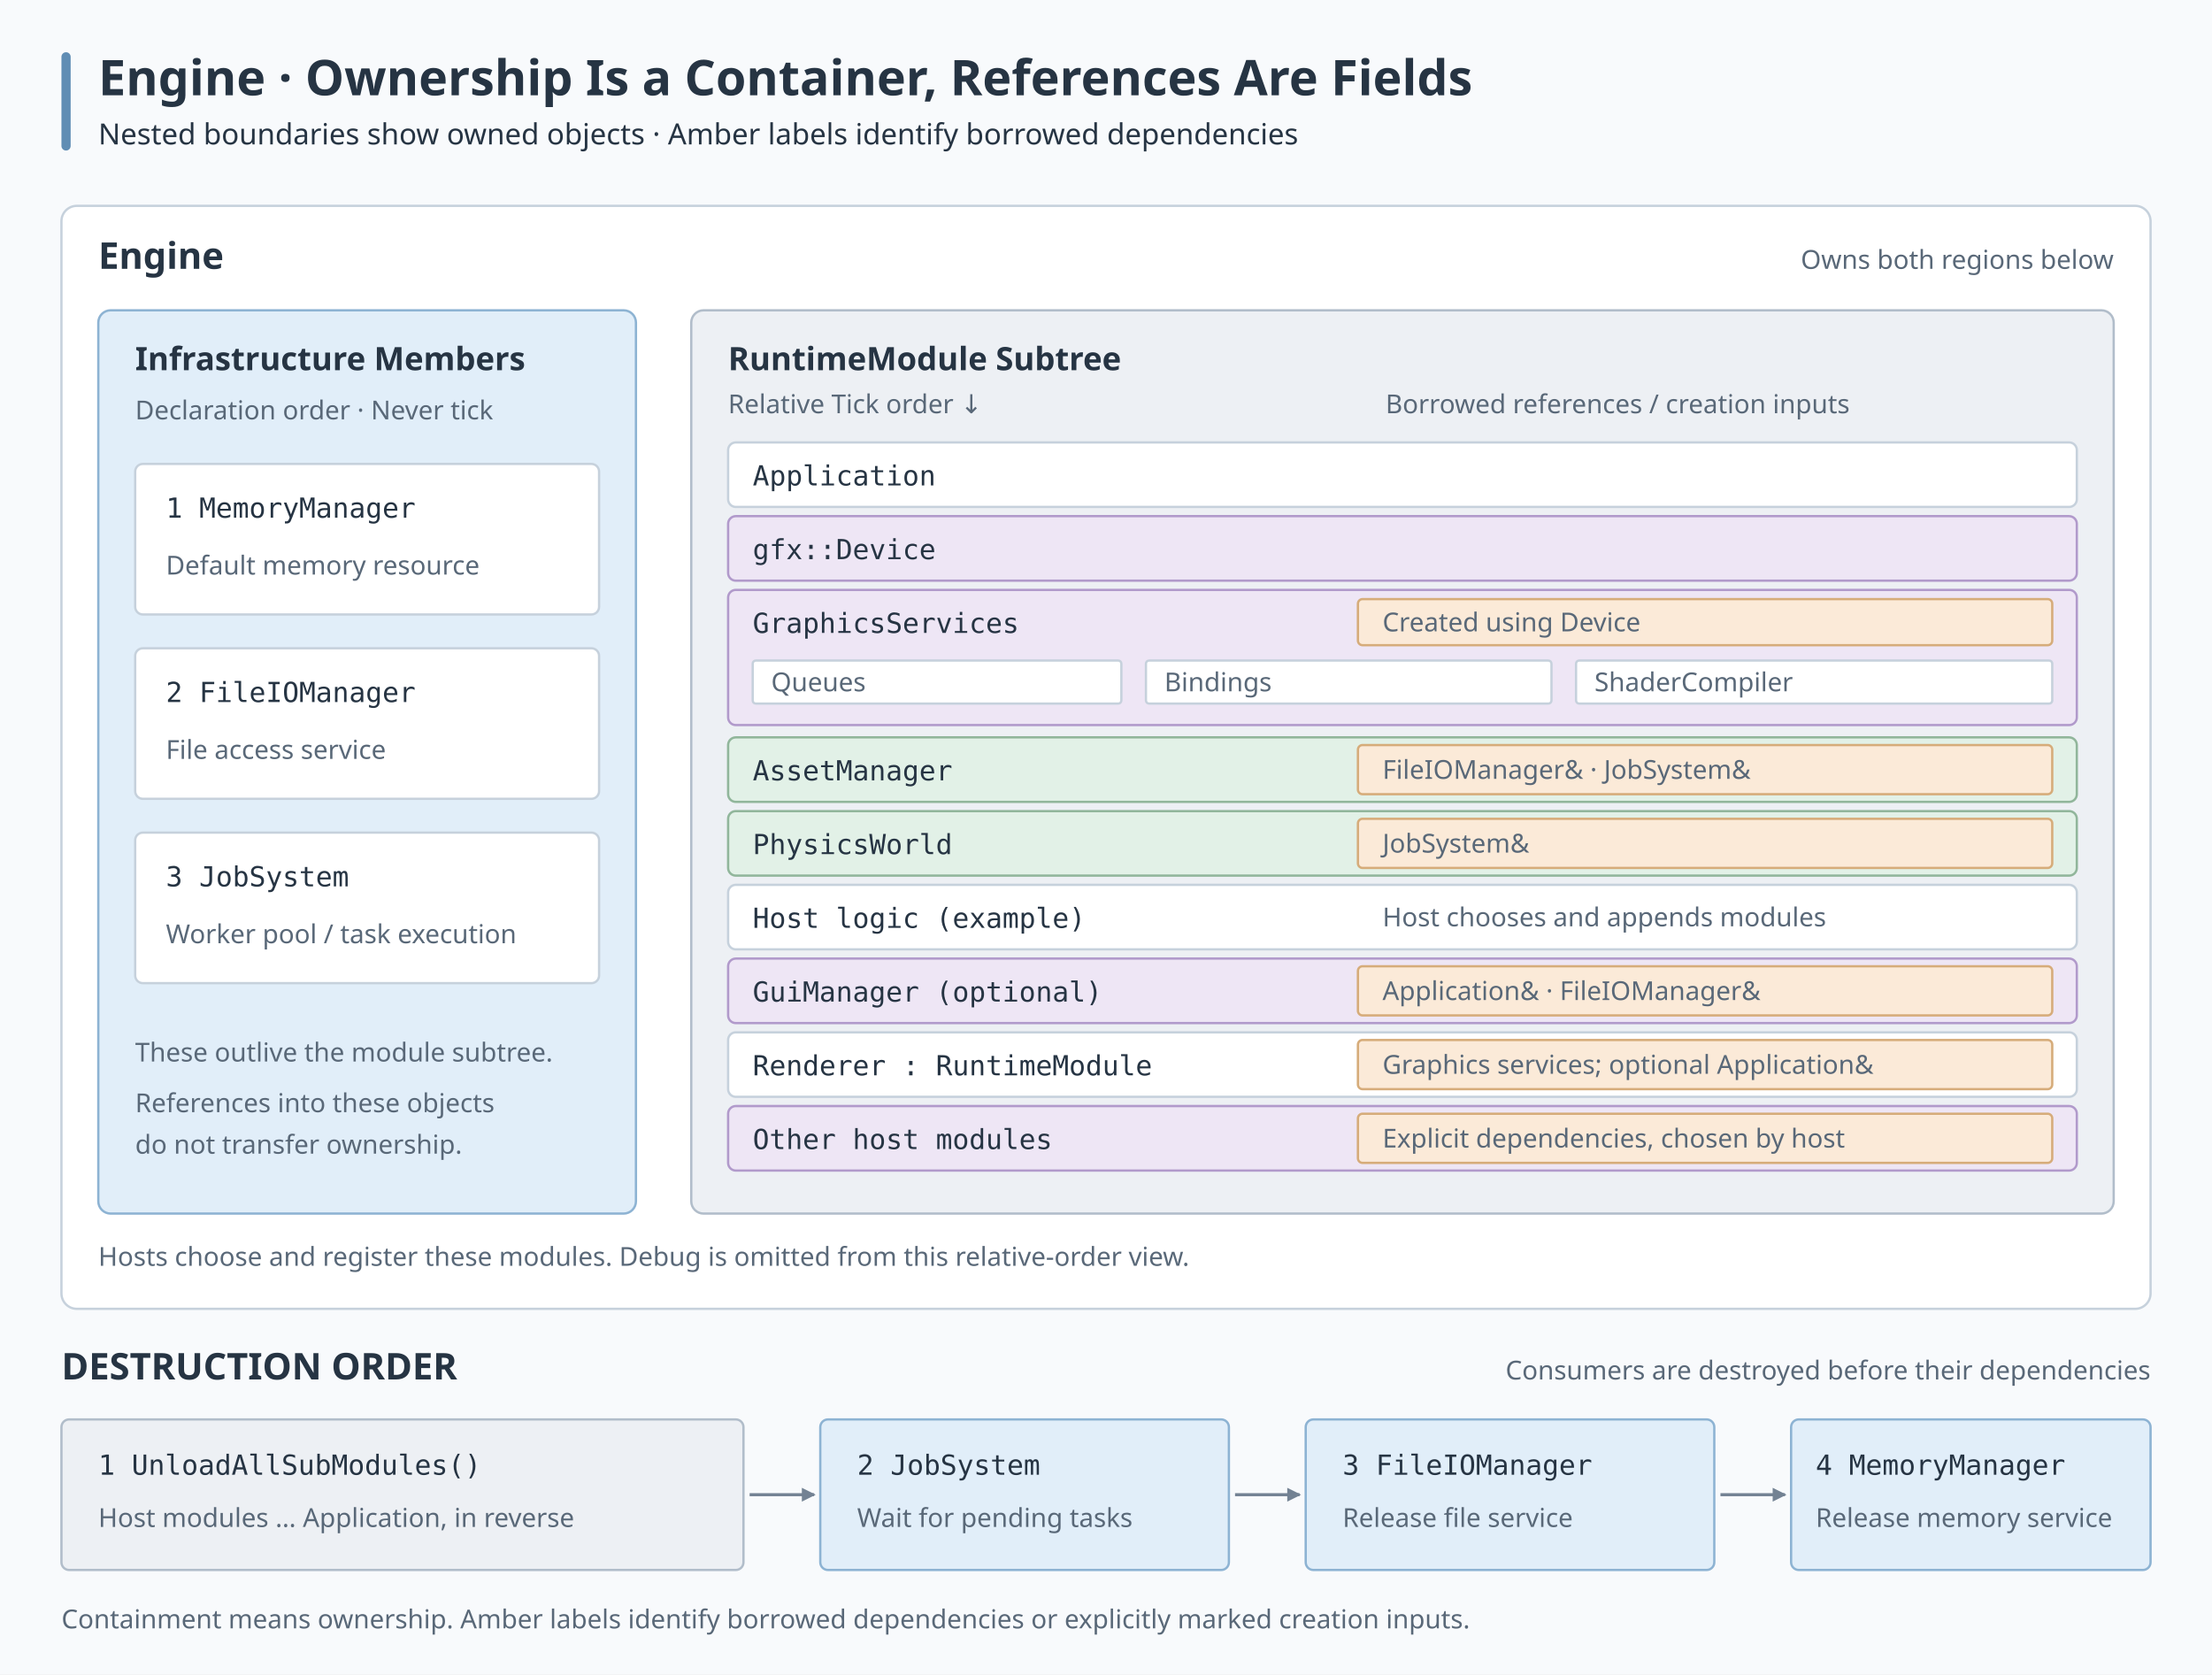
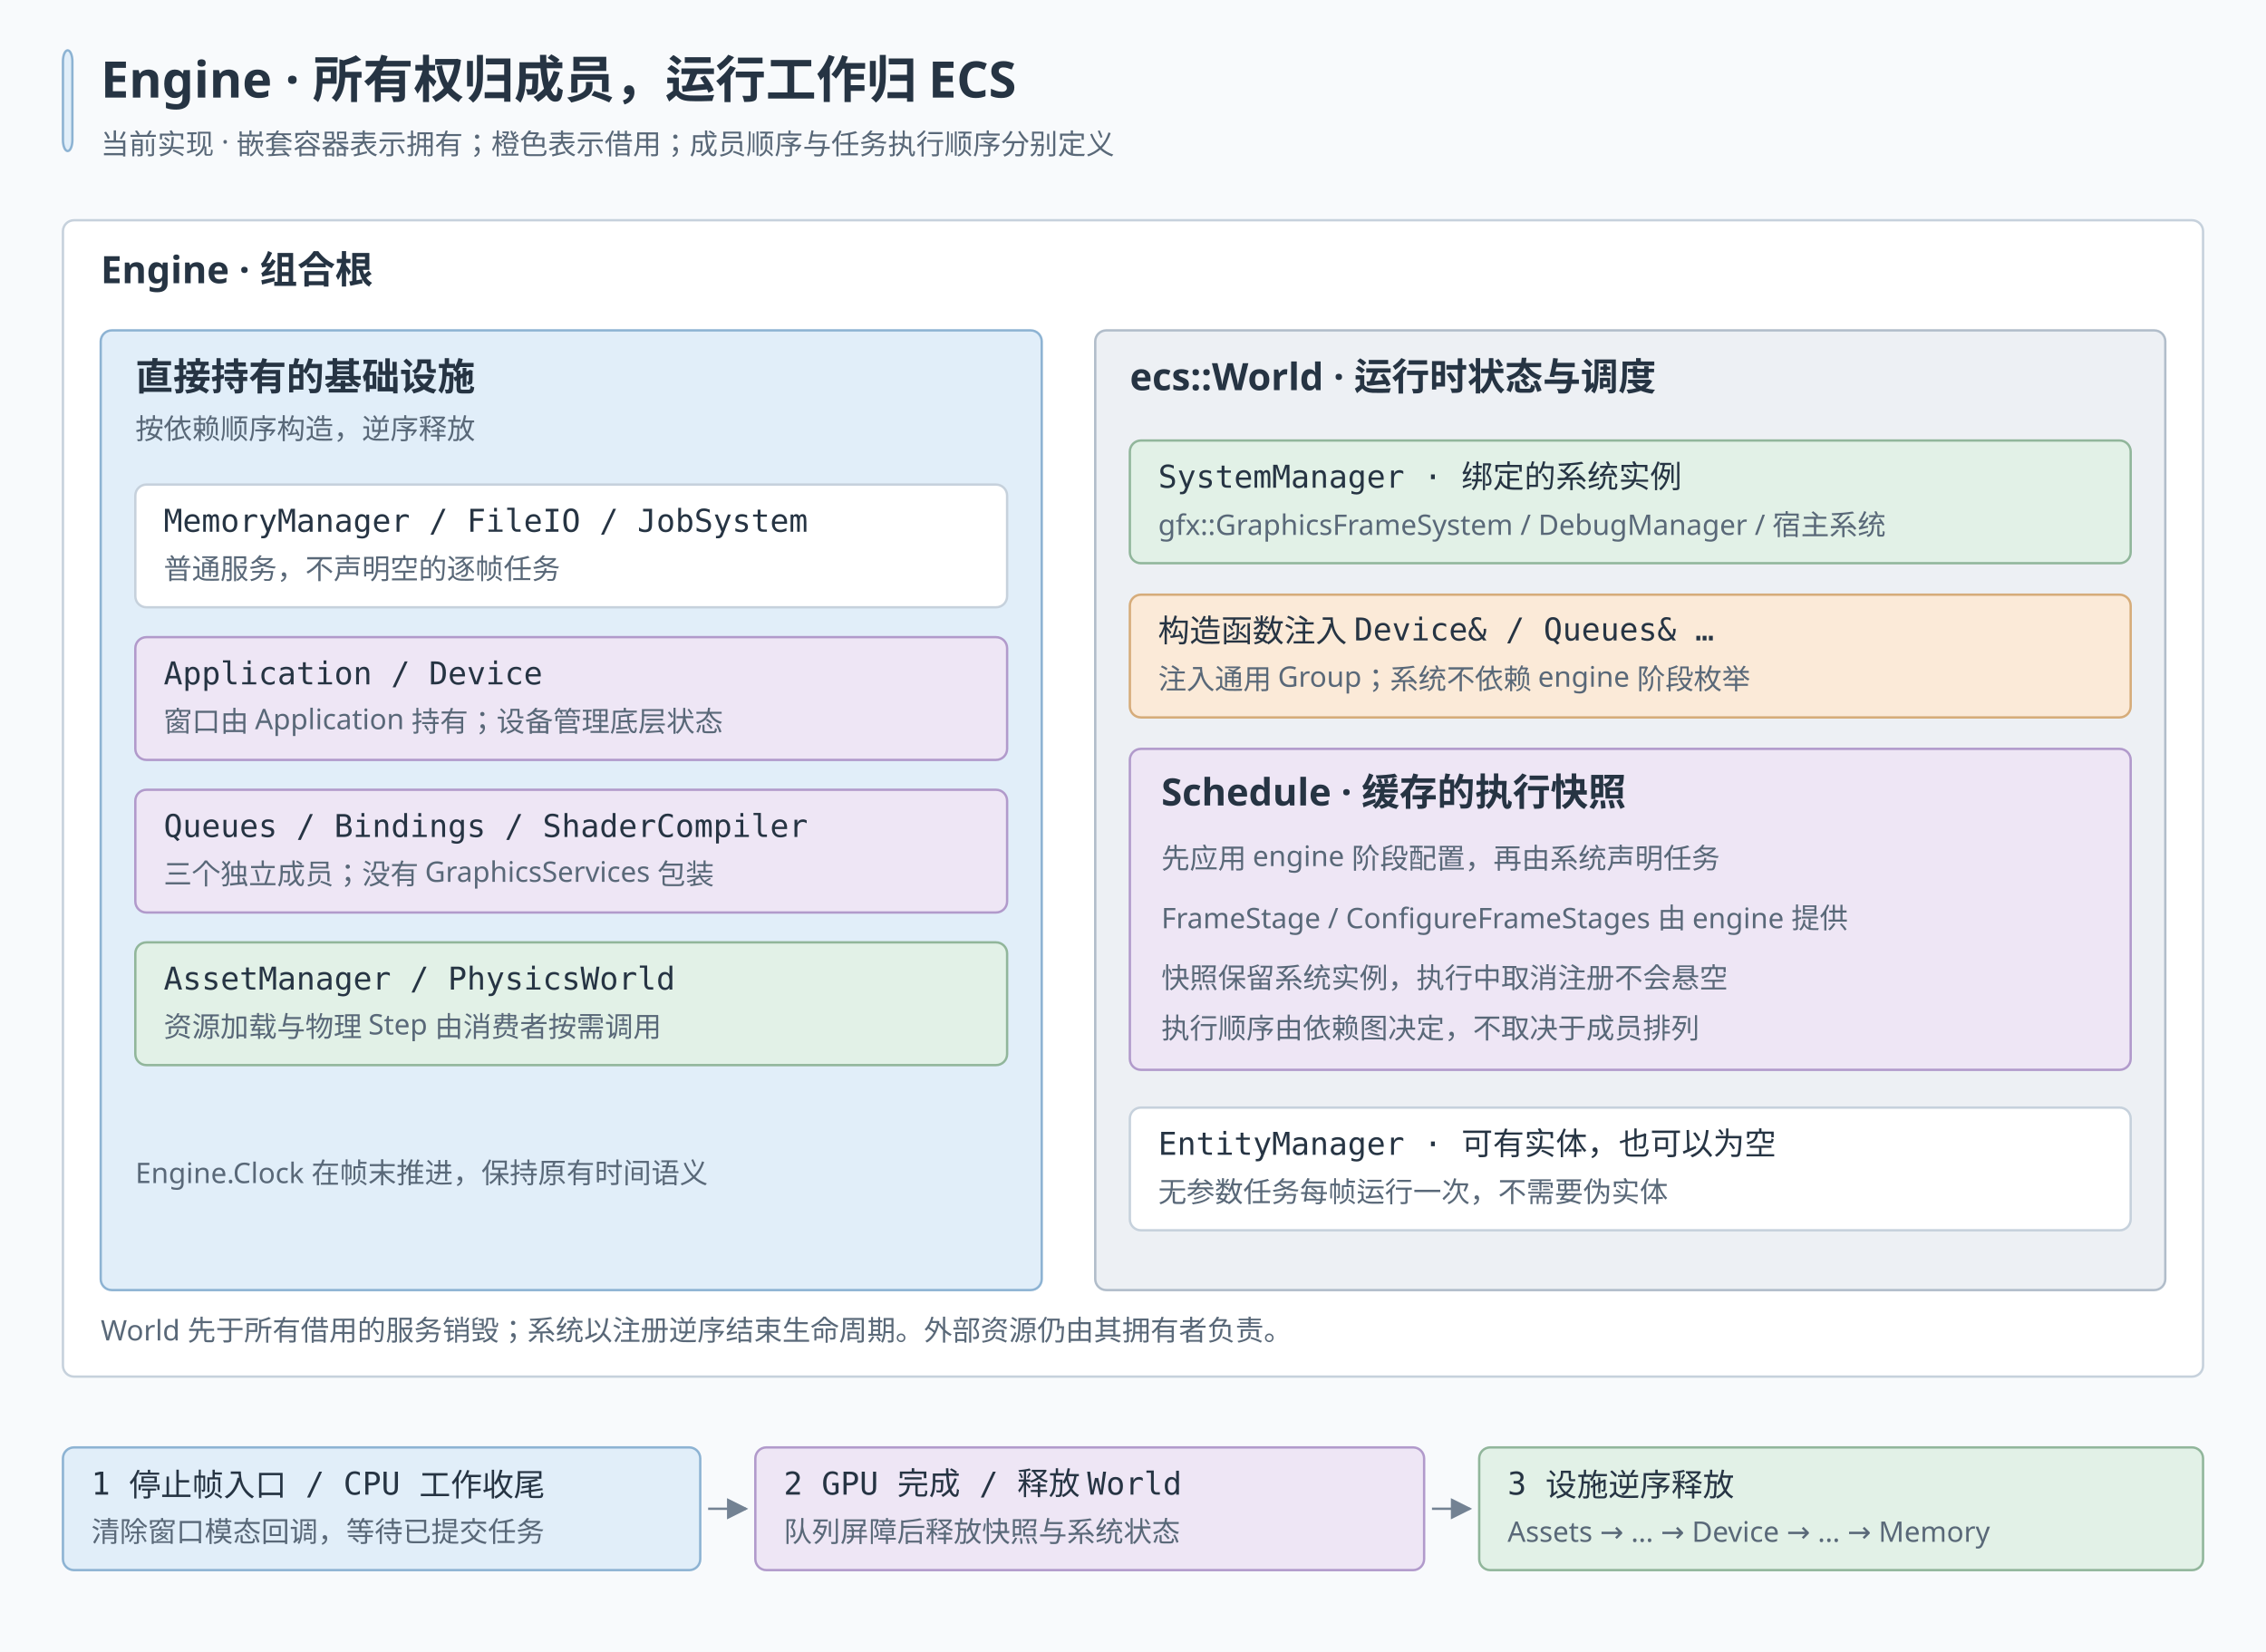
- <svg xmlns="http://www.w3.org/2000/svg" width="1440" height="1090" viewBox="0 0 1440 1090" role="img" aria-labelledby="title desc">
+ <svg xmlns="http://www.w3.org/2000/svg" width="1440" height="1050" viewBox="0 0 1440 1050" role="img">
  <defs>
-     <style>
-     text { font-family: 'Segoe UI', 'Microsoft YaHei', sans-serif; fill: #263443; }
-     .title { font-size: 32px; font-weight: 700; }
-     .section { font-size: 24px; font-weight: 700; }
-     .label { font-size: 21px; font-weight: 600; }
-     .body { font-size: 19px; }
-     .small { font-size: 17px; fill: #596878; }
-     .code { font-family: Consolas, monospace; font-size: 18px; }
-     .panel { fill: #fff; stroke: #c6d1dc; stroke-width: 1.5; }
-     .blue { fill: #e1eef9; stroke: #8db3d3; stroke-width: 1.5; }
-     .green { fill: #e2f1e7; stroke: #91b69b; stroke-width: 1.5; }
-     .orange { fill: #fbead8; stroke: #d6ac7a; stroke-width: 1.5; }
-     .purple { fill: #eee6f5; stroke: #b19acb; stroke-width: 1.5; }
-     .gray { fill: #edf0f4; stroke: #b1bdca; stroke-width: 1.5; }
-     .arrow { fill: none; stroke: #738293; stroke-width: 2; marker-end: url(#arrow); }
-     .ref { fill: none; stroke: #a07b4d; stroke-width: 2; stroke-dasharray: 6 5; marker-end: url(#amber); }
-     .line { fill: none; stroke: #b1bdca; stroke-width: 1.5; }
-   </style>
-     <marker id="arrow" markerWidth="9" markerHeight="9" refX="8" refY="4.5" orient="auto" markerUnits="userSpaceOnUse">
+     <style>text{font-family:'Segoe UI','Microsoft YaHei',sans-serif;fill:#263443}.title{font-size:32px;font-weight:700}.section{font-size:24px;font-weight:700}.label{font-size:21px;font-weight:600}.body{font-size:20px}.small{font-size:18px;fill:#596878}.code{font-family:Consolas,'Microsoft YaHei',monospace;font-size:20px}.panel{fill:#fff;stroke:#c6d1dc}.blue{fill:#e1eef9;stroke:#8db3d3}.green{fill:#e2f1e7;stroke:#91b69b}.orange{fill:#fbead8;stroke:#d6ac7a}.purple{fill:#eee6f5;stroke:#b19acb}.gray{fill:#edf0f4;stroke:#b1bdca}rect{stroke-width:1.5}.arrow{fill:none;stroke:#738293;stroke-width:1.5;marker-end:url(#arrow)}</style>
+     <marker id="arrow" markerWidth="9" markerHeight="9" refX="8" refY="4.5" orient="auto">
      <path d="M0 0L9 4.5L0 9Z" fill="#738293" />
    </marker>
-     <marker id="amber" markerWidth="9" markerHeight="9" refX="8" refY="4.5" orient="auto" markerUnits="userSpaceOnUse">
-       <path d="M0 0L9 4.5L0 9Z" fill="#a07b4d" />
-     </marker>
  </defs>
-   <rect width="1440" height="1090" fill="#f8fafc" />
-   <rect x="40" y="34" width="6" height="64" rx="3" fill="#608db4" />
-   <text x="64" y="62" class="title" text-anchor="start">Engine · Ownership Is a Container, References Are Fields</text>
-   <text x="64" y="94" class="body" text-anchor="start">Nested boundaries show owned objects · Amber labels identify borrowed dependencies</text>
-   <rect x="40" y="134" width="1360" height="718" rx="10" class="panel" />
-   <text x="64" y="175" class="section" text-anchor="start">Engine</text>
-   <text x="1376" y="175" class="small" text-anchor="end">Owns both regions below</text>
-   <rect x="64" y="202" width="350" height="588" rx="8" class="blue" />
-   <text x="88" y="241" class="label" text-anchor="start">Infrastructure Members</text>
-   <text x="88" y="273" class="small" text-anchor="start">Declaration order · Never tick</text>
-   <rect x="88" y="302" width="302" height="98" rx="5" class="panel" />
-   <text x="108" y="337" class="code" text-anchor="start">1   MemoryManager</text>
-   <text x="108" y="374" class="small" text-anchor="start">Default memory resource</text>
-   <rect x="88" y="422" width="302" height="98" rx="5" class="panel" />
-   <text x="108" y="457" class="code" text-anchor="start">2   FileIOManager</text>
-   <text x="108" y="494" class="small" text-anchor="start">File access service</text>
-   <rect x="88" y="542" width="302" height="98" rx="5" class="panel" />
-   <text x="108" y="577" class="code" text-anchor="start">3   JobSystem</text>
-   <text x="108" y="614" class="small" text-anchor="start">Worker pool / task execution</text>
-   <text x="88" y="691" class="small" text-anchor="start">These outlive the module subtree.</text>
-   <text x="88" y="724" class="small" text-anchor="start">References into these objects</text>
-   <text x="88" y="751" class="small" text-anchor="start">do not transfer ownership.</text>
-   <rect x="450" y="202" width="926" height="588" rx="8" class="gray" />
-   <text x="474" y="241" class="label" text-anchor="start">RuntimeModule Subtree</text>
-   <text x="474" y="269" class="small" text-anchor="start">Relative Tick order ↓</text>
-   <text x="902" y="269" class="small" text-anchor="start">Borrowed references / creation inputs</text>
-   <rect x="474" y="288" width="878" height="42" rx="5" class="panel" />
-   <text x="490" y="316" class="code" text-anchor="start">Application</text>
-   <rect x="474" y="336" width="878" height="42" rx="5" class="purple" />
-   <text x="490" y="364" class="code" text-anchor="start">gfx::Device</text>
-   <rect x="474" y="384" width="878" height="88" rx="5" class="purple" />
-   <text x="490" y="412" class="code" text-anchor="start">GraphicsServices</text>
-   <rect x="884" y="390" width="452" height="30" rx="3" class="orange" />
-   <text x="900" y="411" class="small" text-anchor="start">Created using Device</text>
-   <rect x="490" y="430" width="240" height="28" rx="2" class="panel" />
-   <text x="502" y="450" class="small" text-anchor="start">Queues</text>
-   <rect x="746" y="430" width="264" height="28" rx="2" class="panel" />
-   <text x="758" y="450" class="small" text-anchor="start">Bindings</text>
-   <rect x="1026" y="430" width="310" height="28" rx="2" class="panel" />
-   <text x="1038" y="450" class="small" text-anchor="start">ShaderCompiler</text>
-   <rect x="474" y="480" width="878" height="42" rx="5" class="green" />
-   <text x="490" y="508" class="code" text-anchor="start">AssetManager</text>
-   <rect x="884" y="485" width="452" height="32" rx="3" class="orange" />
-   <text x="900" y="507" class="small" text-anchor="start">FileIOManager&amp; · JobSystem&amp;</text>
-   <rect x="474" y="528" width="878" height="42" rx="5" class="green" />
-   <text x="490" y="556" class="code" text-anchor="start">PhysicsWorld</text>
-   <rect x="884" y="533" width="452" height="32" rx="3" class="orange" />
-   <text x="900" y="555" class="small" text-anchor="start">JobSystem&amp;</text>
-   <rect x="474" y="576" width="878" height="42" rx="5" class="panel" />
-   <text x="490" y="604" class="code" text-anchor="start">Host logic (example)</text>
-   <text x="900" y="603" class="small" text-anchor="start">Host chooses and appends modules</text>
-   <rect x="474" y="624" width="878" height="42" rx="5" class="purple" />
-   <text x="490" y="652" class="code" text-anchor="start">GuiManager (optional)</text>
-   <rect x="884" y="629" width="452" height="32" rx="3" class="orange" />
-   <text x="900" y="651" class="small" text-anchor="start">Application&amp; · FileIOManager&amp;</text>
-   <rect x="474" y="672" width="878" height="42" rx="5" class="panel" />
-   <text x="490" y="700" class="code" text-anchor="start">Renderer : RuntimeModule</text>
-   <rect x="884" y="677" width="452" height="32" rx="3" class="orange" />
-   <text x="900" y="699" class="small" text-anchor="start">Graphics services; optional Application&amp;</text>
-   <rect x="474" y="720" width="878" height="42" rx="5" class="purple" />
-   <text x="490" y="748" class="code" text-anchor="start">Other host modules</text>
-   <rect x="884" y="725" width="452" height="32" rx="3" class="orange" />
-   <text x="900" y="747" class="small" text-anchor="start">Explicit dependencies, chosen by host</text>
-   <text x="64" y="824" class="small" text-anchor="start">Hosts choose and register these modules. Debug is omitted from this relative-order view.</text>
-   <text x="40" y="898" class="section" text-anchor="start">DESTRUCTION ORDER</text>
-   <text x="1400" y="898" class="small" text-anchor="end">Consumers are destroyed before their dependencies</text>
-   <rect x="40" y="924" width="444" height="98" rx="5" class="gray" />
-   <text x="64" y="960" class="code" text-anchor="start">1   UnloadAllSubModules()</text>
-   <text x="64" y="994" class="small" text-anchor="start">Host modules … Application, in reverse</text>
-   <path d="M488 973H530" class="arrow" />
-   <rect x="534" y="924" width="266" height="98" rx="5" class="blue" />
-   <text x="558" y="960" class="code" text-anchor="start">2   JobSystem</text>
-   <text x="558" y="994" class="small" text-anchor="start">Wait for pending tasks</text>
-   <path d="M804 973H846" class="arrow" />
-   <rect x="850" y="924" width="266" height="98" rx="5" class="blue" />
-   <text x="874" y="960" class="code" text-anchor="start">3   FileIOManager</text>
-   <text x="874" y="994" class="small" text-anchor="start">Release file service</text>
-   <path d="M1120 973H1162" class="arrow" />
-   <rect x="1166" y="924" width="234" height="98" rx="5" class="blue" />
-   <text x="1182" y="960" class="code" text-anchor="start">4   MemoryManager</text>
-   <text x="1182" y="994" class="small" text-anchor="start">Release memory service</text>
-   <text x="40" y="1060" class="small" text-anchor="start">Containment means ownership. Amber labels identify borrowed dependencies or explicitly marked creation inputs.</text>
+   <rect width="1440" height="1050" fill="#f8fafc" />
+   <rect x="40" y="32" width="6" height="64" rx="7" class="blue" />
+   <text x="64" y="62" class="title">Engine · 所有权归成员，运行工作归 ECS</text>
+   <text x="64" y="98" class="small">当前实现 · 嵌套容器表示拥有；橙色表示借用；成员顺序与任务执行顺序分别定义</text>
+   <rect x="40" y="140" width="1360" height="735" rx="7" class="panel" />
+   <text x="64" y="180" class="section">Engine · 组合根</text>
+   <rect x="64" y="210" width="598" height="610" rx="7" class="blue" />
+   <text x="86" y="248" class="section">直接持有的基础设施</text>
+   <text x="86" y="279" class="small">按依赖顺序构造，逆序释放</text>
+   <rect x="86" y="308" width="554" height="78" rx="7" class="panel" />
+   <text x="104" y="338" class="code">MemoryManager / FileIO / JobSystem</text>
+   <text x="104" y="368" class="small">普通服务，不声明空的逐帧任务</text>
+   <rect x="86" y="405" width="554" height="78" rx="7" class="purple" />
+   <text x="104" y="435" class="code">Application / Device</text>
+   <text x="104" y="465" class="small">窗口由 Application 持有；设备管理底层状态</text>
+   <rect x="86" y="502" width="554" height="78" rx="7" class="purple" />
+   <text x="104" y="532" class="code">Queues / Bindings / ShaderCompiler</text>
+   <text x="104" y="562" class="small">三个独立成员；没有 GraphicsServices 包装</text>
+   <rect x="86" y="599" width="554" height="78" rx="7" class="green" />
+   <text x="104" y="629" class="code">AssetManager / PhysicsWorld</text>
+   <text x="104" y="659" class="small">资源加载与物理 Step 由消费者按需调用</text>
+   <text x="86" y="752" class="small">Engine.Clock 在帧末推进，保持原有时间语义</text>
+   <rect x="696" y="210" width="680" height="610" rx="7" class="gray" />
+   <text x="718" y="248" class="section">ecs::World · 运行时状态与调度</text>
+   <rect x="718" y="280" width="636" height="78" rx="7" class="green" />
+   <text x="736" y="310" class="code">SystemManager · 绑定的系统实例</text>
+   <text x="736" y="340" class="small">gfx::GraphicsFrameSystem / DebugManager / 宿主系统</text>
+   <rect x="718" y="378" width="636" height="78" rx="7" class="orange" />
+   <text x="736" y="408" class="code">构造函数注入 Device&amp; / Queues&amp; …</text>
+   <text x="736" y="438" class="small">注入通用 Group；系统不依赖 engine 阶段枚举</text>
+   <rect x="718" y="476" width="636" height="204" rx="7" class="purple" />
+   <text x="738" y="512" class="section">Schedule · 缓存的执行快照</text>
+   <text x="738" y="552" class="small">先应用 engine 阶段配置，再由系统声明任务</text>
+   <text x="738" y="590" class="small">FrameStage / ConfigureFrameStages 由 engine 提供</text>
+   <text x="738" y="628" class="small">快照保留系统实例，执行中取消注册不会悬空</text>
+   <text x="738" y="660" class="small">执行顺序由依赖图决定，不取决于成员排列</text>
+   <rect x="718" y="704" width="636" height="78" rx="7" class="panel" />
+   <text x="736" y="734" class="code">EntityManager · 可有实体，也可以为空</text>
+   <text x="736" y="764" class="small">无参数任务每帧运行一次，不需要伪实体</text>
+   <text x="64" y="852" class="small">World 先于所有借用的服务销毁；系统以注册逆序结束生命周期。外部资源仍由其拥有者负责。</text>
+   <rect x="40" y="920" width="405" height="78" rx="7" class="blue" />
+   <text x="58" y="950" class="code">1  停止帧入口 / CPU 工作收尾</text>
+   <text x="58" y="980" class="small">清除窗口模态回调，等待已提交任务</text>
+   <rect x="480" y="920" width="425" height="78" rx="7" class="purple" />
+   <text x="498" y="950" class="code">2  GPU 完成 / 释放 World</text>
+   <text x="498" y="980" class="small">队列屏障后释放快照与系统状态</text>
+   <rect x="940" y="920" width="460" height="78" rx="7" class="green" />
+   <text x="958" y="950" class="code">3  设施逆序释放</text>
+   <text x="958" y="980" class="small">Assets → … → Device → … → Memory</text>
+   <path d="M450 959 L474 959" class="arrow" />
+   <path d="M910 959 L934 959" class="arrow" />
</svg>
